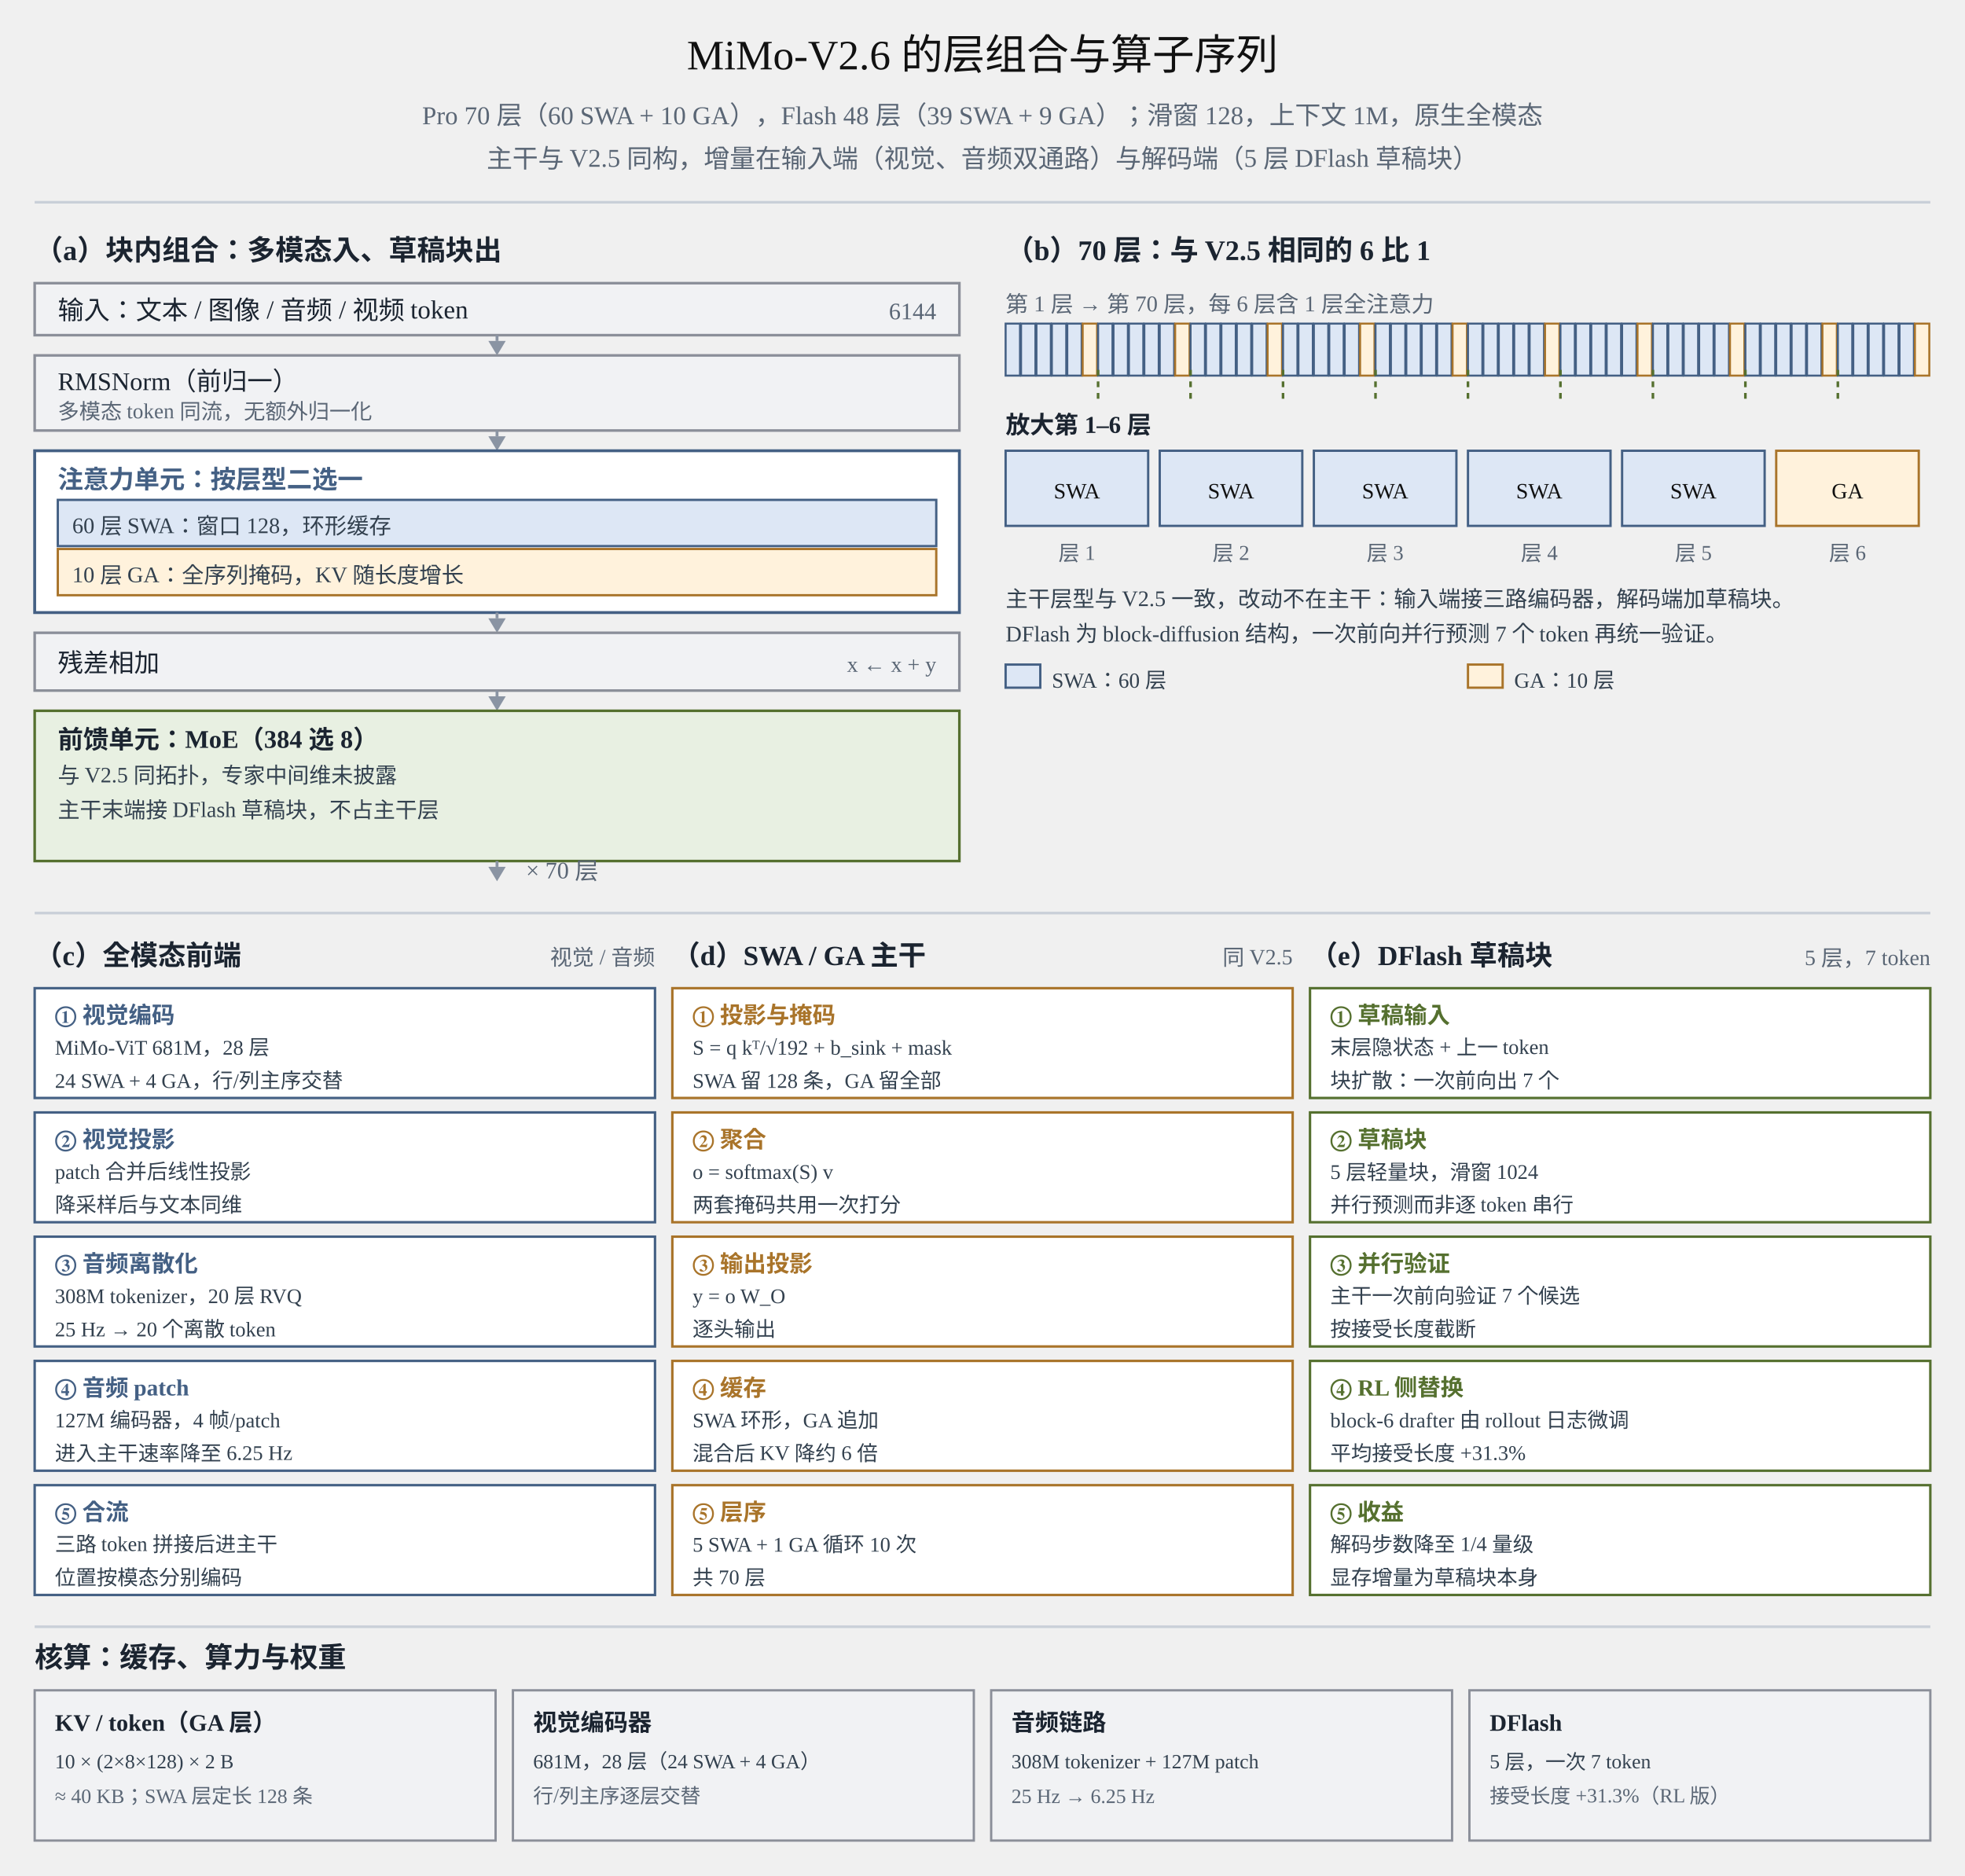
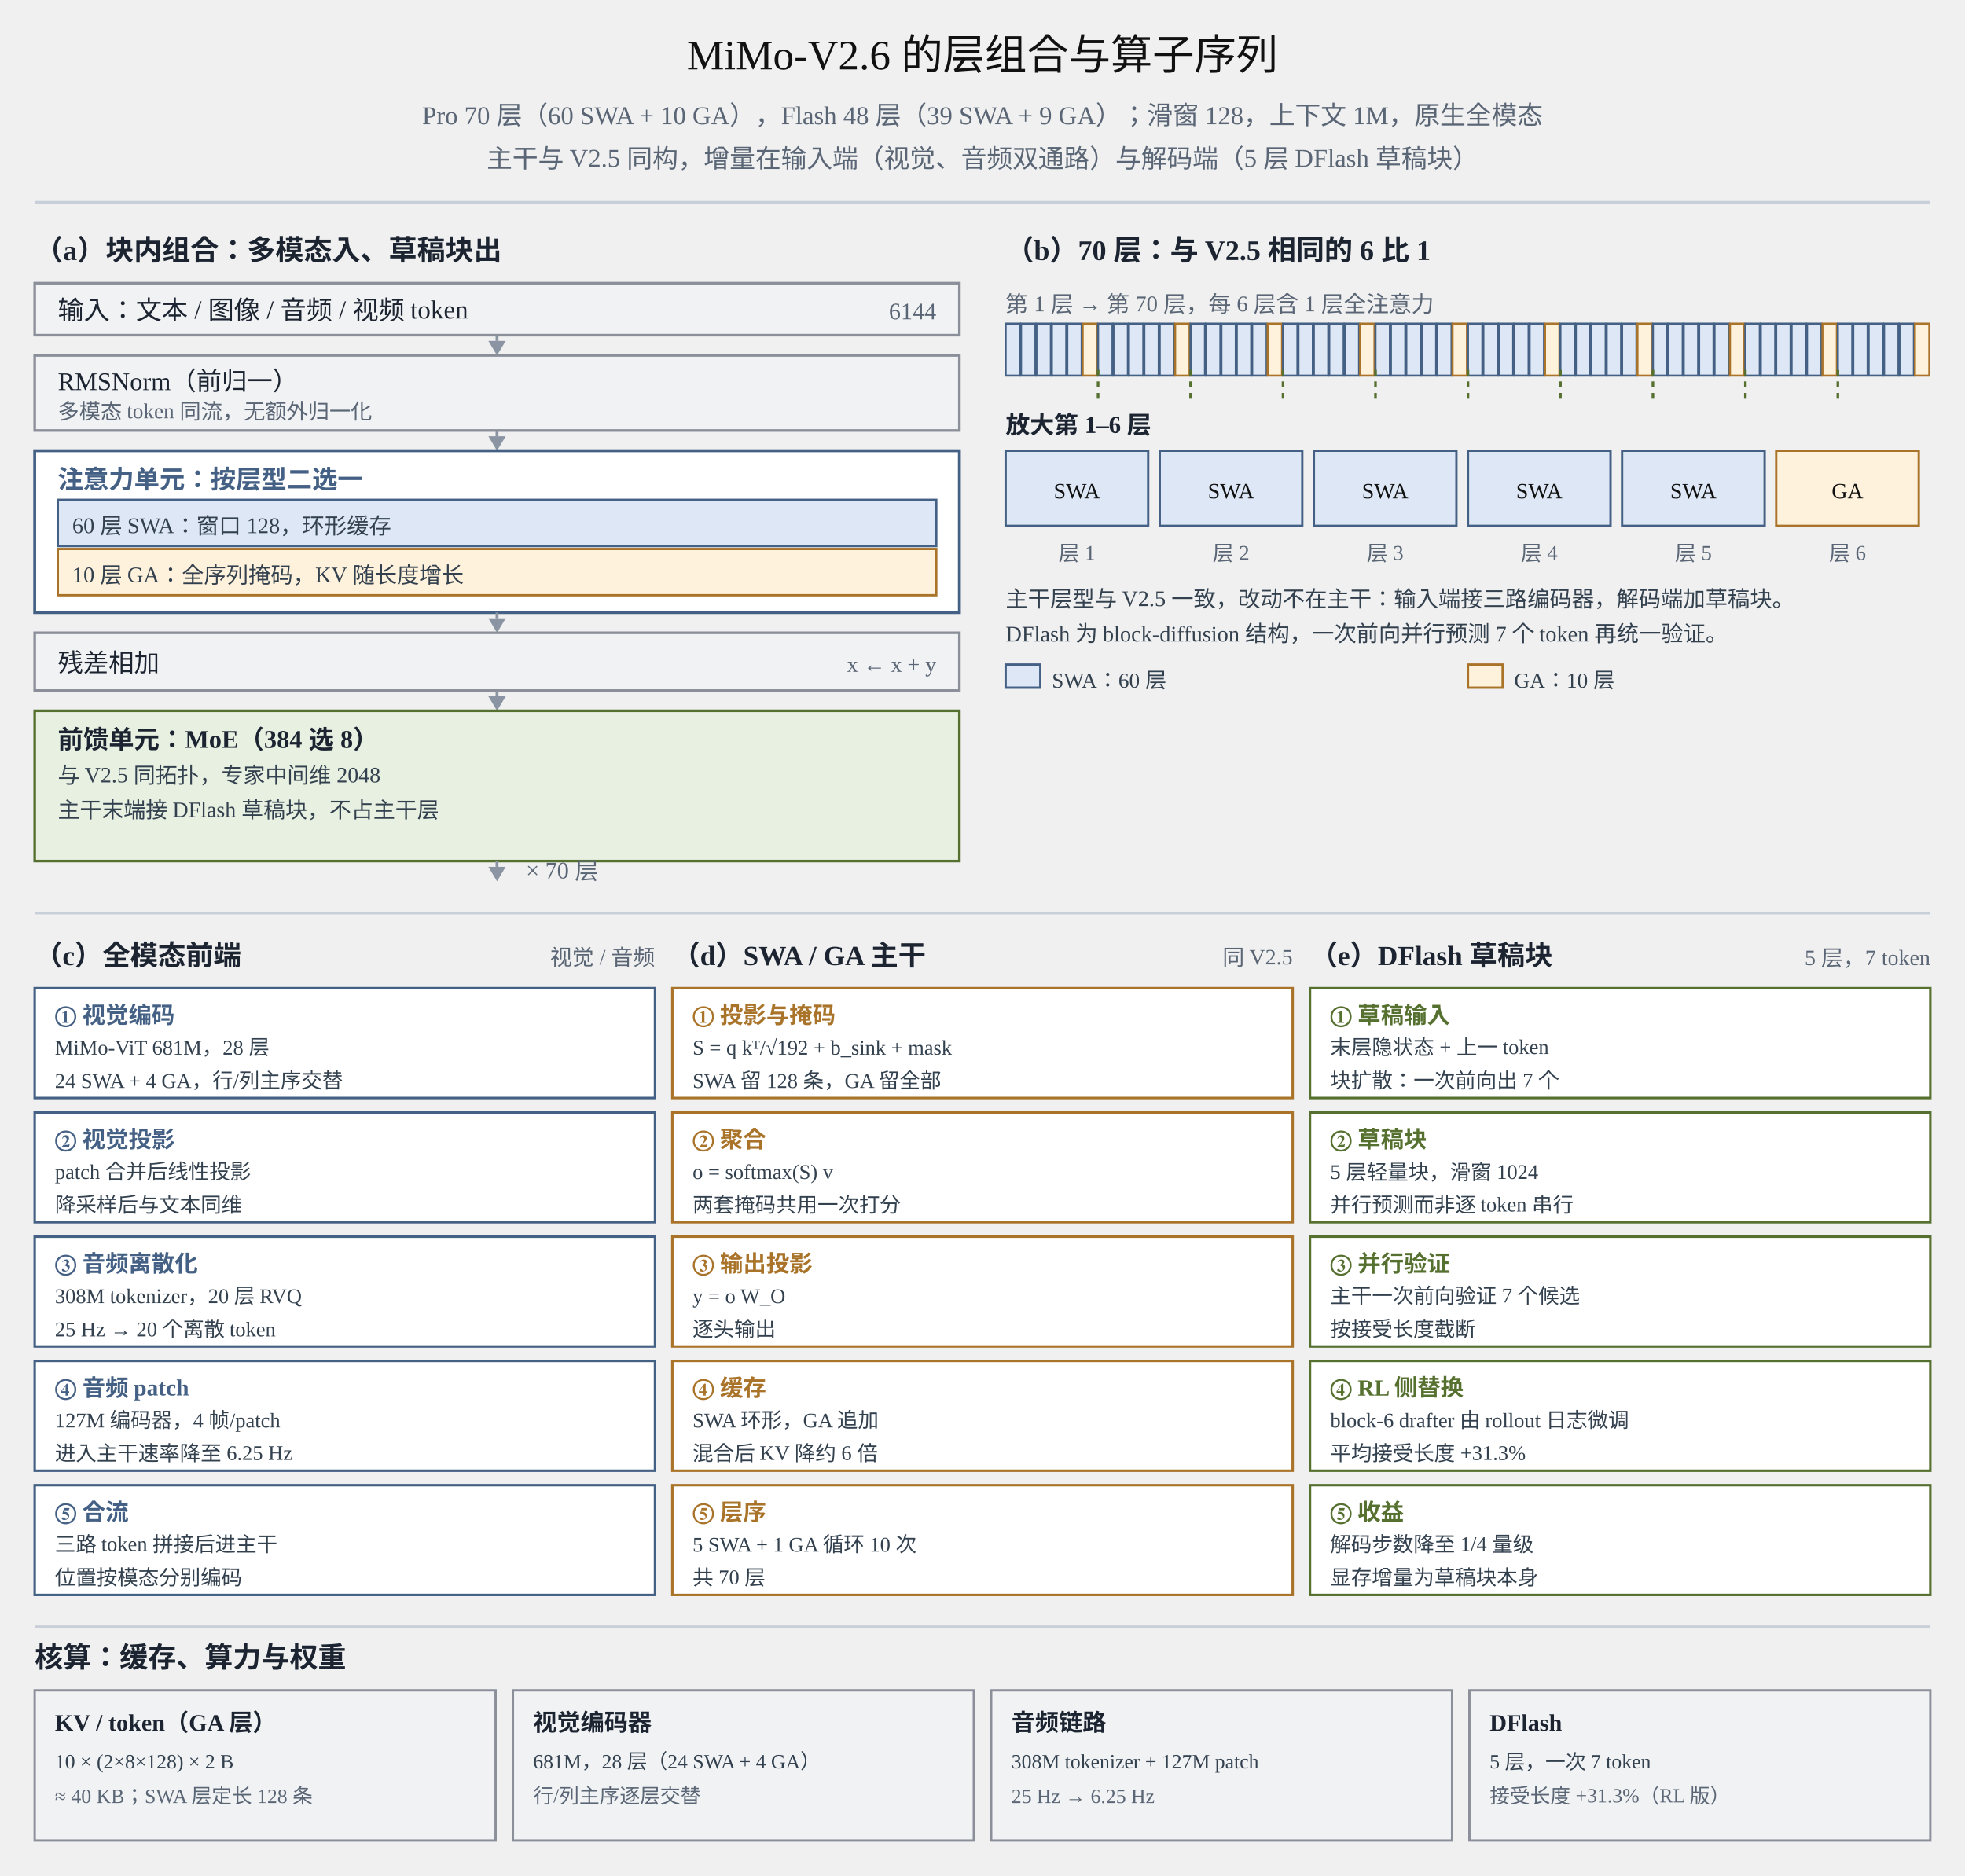
<svg xmlns="http://www.w3.org/2000/svg" width="680" height="649" viewBox="0 0 680 649" font-family="Georgia, 'Times New Roman', serif">
  <text x="340.0" y="24" font-size="14.5" fill="#111111" text-anchor="middle">MiMo-V2.6 的层组合与算子序列</text>
  <text x="340.0" y="43" font-size="8.9" fill="#5a6675" text-anchor="middle">Pro 70 层（60 SWA + 10 GA），Flash 48 层（39 SWA + 9 GA）；滑窗 128，上下文 1M，原生全模态</text>
  <text x="340.0" y="58" font-size="8.9" fill="#5a6675" text-anchor="middle">主干与 V2.5 同构，增量在输入端（视觉、音频双通路）与解码端（5 层 DFlash 草稿块）</text>
  <line x1="12" y1="70" x2="668" y2="70" stroke="#c9cfd8" stroke-width="0.9" />
  <text x="12" y="90" font-size="9.8" fill="#1b2430" font-weight="bold">（a）块内组合：多模态入、草稿块出</text>
  <text x="348" y="90" font-size="9.8" fill="#1b2430" font-weight="bold">（b）70 层：与 V2.5 相同的 6 比 1</text>
  <g transform="translate(0,98.0)">
    <rect x="12" y="0.0" width="320" height="18" fill="#f1f2f4" stroke="#8b8f99" stroke-width="0.9" />
  </g>
  <g transform="translate(0,98.0)">
    <text x="20" y="12.5" font-size="9.0" fill="#1b2430">输入：文本 / 图像 / 音频 / 视频 token</text>
  </g>
  <g transform="translate(0,98.0)">
    <text x="324" y="12.5" font-size="8.2" fill="#5a6675" text-anchor="end">6144</text>
  </g>
  <g transform="translate(0,98.0)">
    <line x1="172.0" y1="18.0" x2="172.0" y2="20.0" stroke="#8a94a3" stroke-width="1" />
    <path d="M169.0,20.0 L172.0,25.0 L175.0,20.0 z" fill="#8a94a3" />
  </g>
  <g transform="translate(0,98.0)">
    <rect x="12" y="25.0" width="320" height="26" fill="#f1f2f4" stroke="#8b8f99" stroke-width="0.9" />
  </g>
  <g transform="translate(0,98.0)">
    <text x="20" y="37.0" font-size="8.8" fill="#1b2430">RMSNorm（前归一）</text>
  </g>
  <g transform="translate(0,98.0)">
    <text x="20" y="47.0" font-size="7.4" fill="#5a6675">多模态 token 同流，无额外归一化</text>
  </g>
  <g transform="translate(0,98.0)">
    <line x1="172.0" y1="51.0" x2="172.0" y2="53.0" stroke="#8a94a3" stroke-width="1" />
    <path d="M169.0,53.0 L172.0,58.0 L175.0,53.0 z" fill="#8a94a3" />
  </g>
  <g transform="translate(0,98.0)">
    <rect x="12" y="58.0" width="320" height="56" fill="#ffffff" stroke="#446084" stroke-width="1.0" />
  </g>
  <g transform="translate(0,98.0)">
    <text x="20" y="71.0" font-size="8.8" fill="#446084" font-weight="bold">注意力单元：按层型二选一</text>
  </g>
  <g transform="translate(0,98.0)">
    <rect x="20" y="75.0" width="304" height="16" fill="#dde7f5" stroke="#446084" stroke-width="0.8" />
  </g>
  <g transform="translate(0,98.0)">
    <text x="25" y="86.5" font-size="7.7" fill="#33414f">60 层 SWA：窗口 128，环形缓存</text>
  </g>
  <g transform="translate(0,98.0)">
    <rect x="20" y="92.0" width="304" height="16" fill="#fff2dc" stroke="#a9742a" stroke-width="0.8" />
  </g>
  <g transform="translate(0,98.0)">
    <text x="25" y="103.5" font-size="7.7" fill="#33414f">10 层 GA：全序列掩码，KV 随长度增长</text>
  </g>
  <g transform="translate(0,98.0)">
    <line x1="172.0" y1="114.0" x2="172.0" y2="116.0" stroke="#8a94a3" stroke-width="1" />
    <path d="M169.0,116.0 L172.0,121.0 L175.0,116.0 z" fill="#8a94a3" />
  </g>
  <g transform="translate(0,98.0)">
    <rect x="12" y="121.0" width="320" height="20" fill="#f1f2f4" stroke="#8b8f99" stroke-width="0.9" />
  </g>
  <g transform="translate(0,98.0)">
    <text x="20" y="134.5" font-size="8.8" fill="#1b2430">残差相加</text>
  </g>
  <g transform="translate(0,98.0)">
    <text x="324" y="134.5" font-size="7.6" fill="#5a6675" text-anchor="end">x ← x + y</text>
  </g>
  <g transform="translate(0,98.0)">
    <line x1="172.0" y1="141.0" x2="172.0" y2="143.0" stroke="#8a94a3" stroke-width="1" />
    <path d="M169.0,143.0 L172.0,148.0 L175.0,143.0 z" fill="#8a94a3" />
  </g>
  <g transform="translate(0,98.0)">
    <rect x="12" y="148.0" width="320" height="52" fill="#e8f0e2" stroke="#55702f" stroke-width="0.9" />
  </g>
  <g transform="translate(0,98.0)">
    <text x="20" y="161.0" font-size="8.8" fill="#1b2430" font-weight="bold">前馈单元：MoE（384 选 8）</text>
  </g>
  <g transform="translate(0,98.0)">
-     <text x="20" y="173.0" font-size="7.6" fill="#33414f">与 V2.5 同拓扑，专家中间维未披露</text>
+     <text x="20" y="173.0" font-size="7.6" fill="#33414f">与 V2.5 同拓扑，专家中间维 2048</text>
  </g>
  <g transform="translate(0,98.0)">
    <text x="20" y="185.0" font-size="7.6" fill="#33414f">主干末端接 DFlash 草稿块，不占主干层</text>
  </g>
  <g transform="translate(0,98.0)">
    <line x1="172.0" y1="200.0" x2="172.0" y2="202.0" stroke="#8a94a3" stroke-width="1" />
    <path d="M169.0,202.0 L172.0,207.0 L175.0,202.0 z" fill="#8a94a3" />
  </g>
  <g transform="translate(0,98.0)">
    <text x="182.0" y="206.0" font-size="8.2" fill="#5a6675">× 70 层</text>
  </g>
  <g transform="translate(0,98.0)">
    <text x="348" y="10.0" font-size="7.8" fill="#5a6675">第 1 层 → 第 70 层，每 6 层含 1 层全注意力</text>
  </g>
  <g transform="translate(0,98.0)">
    <rect x="348.0" y="14.0" width="4.983" height="18" fill="#dde7f5" stroke="#446084" stroke-width="0.7" />
  </g>
  <g transform="translate(0,98.0)">
    <rect x="353.333" y="14.0" width="4.983" height="18" fill="#dde7f5" stroke="#446084" stroke-width="0.7" />
  </g>
  <g transform="translate(0,98.0)">
    <rect x="358.667" y="14.0" width="4.983" height="18" fill="#dde7f5" stroke="#446084" stroke-width="0.7" />
  </g>
  <g transform="translate(0,98.0)">
    <rect x="364.0" y="14.0" width="4.983" height="18" fill="#dde7f5" stroke="#446084" stroke-width="0.7" />
  </g>
  <g transform="translate(0,98.0)">
    <rect x="369.333" y="14.0" width="4.983" height="18" fill="#dde7f5" stroke="#446084" stroke-width="0.7" />
  </g>
  <g transform="translate(0,98.0)">
    <rect x="374.667" y="14.0" width="4.983" height="18" fill="#fff2dc" stroke="#a9742a" stroke-width="0.7" />
  </g>
  <g transform="translate(0,98.0)">
    <rect x="380.0" y="14.0" width="4.983" height="18" fill="#dde7f5" stroke="#446084" stroke-width="0.7" />
  </g>
  <g transform="translate(0,98.0)">
    <rect x="385.333" y="14.0" width="4.983" height="18" fill="#dde7f5" stroke="#446084" stroke-width="0.7" />
  </g>
  <g transform="translate(0,98.0)">
    <rect x="390.667" y="14.0" width="4.983" height="18" fill="#dde7f5" stroke="#446084" stroke-width="0.7" />
  </g>
  <g transform="translate(0,98.0)">
    <rect x="396.0" y="14.0" width="4.983" height="18" fill="#dde7f5" stroke="#446084" stroke-width="0.7" />
  </g>
  <g transform="translate(0,98.0)">
    <rect x="401.333" y="14.0" width="4.983" height="18" fill="#dde7f5" stroke="#446084" stroke-width="0.7" />
  </g>
  <g transform="translate(0,98.0)">
    <rect x="406.667" y="14.0" width="4.983" height="18" fill="#fff2dc" stroke="#a9742a" stroke-width="0.7" />
  </g>
  <g transform="translate(0,98.0)">
    <rect x="412.0" y="14.0" width="4.983" height="18" fill="#dde7f5" stroke="#446084" stroke-width="0.7" />
  </g>
  <g transform="translate(0,98.0)">
    <rect x="417.333" y="14.0" width="4.983" height="18" fill="#dde7f5" stroke="#446084" stroke-width="0.7" />
  </g>
  <g transform="translate(0,98.0)">
    <rect x="422.667" y="14.0" width="4.983" height="18" fill="#dde7f5" stroke="#446084" stroke-width="0.7" />
  </g>
  <g transform="translate(0,98.0)">
    <rect x="428.0" y="14.0" width="4.983" height="18" fill="#dde7f5" stroke="#446084" stroke-width="0.7" />
  </g>
  <g transform="translate(0,98.0)">
    <rect x="433.333" y="14.0" width="4.983" height="18" fill="#dde7f5" stroke="#446084" stroke-width="0.7" />
  </g>
  <g transform="translate(0,98.0)">
    <rect x="438.667" y="14.0" width="4.983" height="18" fill="#fff2dc" stroke="#a9742a" stroke-width="0.7" />
  </g>
  <g transform="translate(0,98.0)">
    <rect x="444.0" y="14.0" width="4.983" height="18" fill="#dde7f5" stroke="#446084" stroke-width="0.7" />
  </g>
  <g transform="translate(0,98.0)">
    <rect x="449.333" y="14.0" width="4.983" height="18" fill="#dde7f5" stroke="#446084" stroke-width="0.7" />
  </g>
  <g transform="translate(0,98.0)">
    <rect x="454.667" y="14.0" width="4.983" height="18" fill="#dde7f5" stroke="#446084" stroke-width="0.7" />
  </g>
  <g transform="translate(0,98.0)">
    <rect x="460.0" y="14.0" width="4.983" height="18" fill="#dde7f5" stroke="#446084" stroke-width="0.7" />
  </g>
  <g transform="translate(0,98.0)">
    <rect x="465.333" y="14.0" width="4.983" height="18" fill="#dde7f5" stroke="#446084" stroke-width="0.7" />
  </g>
  <g transform="translate(0,98.0)">
    <rect x="470.667" y="14.0" width="4.983" height="18" fill="#fff2dc" stroke="#a9742a" stroke-width="0.7" />
  </g>
  <g transform="translate(0,98.0)">
    <rect x="476.0" y="14.0" width="4.983" height="18" fill="#dde7f5" stroke="#446084" stroke-width="0.7" />
  </g>
  <g transform="translate(0,98.0)">
    <rect x="481.333" y="14.0" width="4.983" height="18" fill="#dde7f5" stroke="#446084" stroke-width="0.7" />
  </g>
  <g transform="translate(0,98.0)">
    <rect x="486.667" y="14.0" width="4.983" height="18" fill="#dde7f5" stroke="#446084" stroke-width="0.7" />
  </g>
  <g transform="translate(0,98.0)">
    <rect x="492.0" y="14.0" width="4.983" height="18" fill="#dde7f5" stroke="#446084" stroke-width="0.7" />
  </g>
  <g transform="translate(0,98.0)">
    <rect x="497.333" y="14.0" width="4.983" height="18" fill="#dde7f5" stroke="#446084" stroke-width="0.7" />
  </g>
  <g transform="translate(0,98.0)">
    <rect x="502.667" y="14.0" width="4.983" height="18" fill="#fff2dc" stroke="#a9742a" stroke-width="0.7" />
  </g>
  <g transform="translate(0,98.0)">
    <rect x="508.0" y="14.0" width="4.983" height="18" fill="#dde7f5" stroke="#446084" stroke-width="0.7" />
  </g>
  <g transform="translate(0,98.0)">
    <rect x="513.333" y="14.0" width="4.983" height="18" fill="#dde7f5" stroke="#446084" stroke-width="0.7" />
  </g>
  <g transform="translate(0,98.0)">
    <rect x="518.667" y="14.0" width="4.983" height="18" fill="#dde7f5" stroke="#446084" stroke-width="0.7" />
  </g>
  <g transform="translate(0,98.0)">
    <rect x="524.0" y="14.0" width="4.983" height="18" fill="#dde7f5" stroke="#446084" stroke-width="0.7" />
  </g>
  <g transform="translate(0,98.0)">
    <rect x="529.333" y="14.0" width="4.983" height="18" fill="#dde7f5" stroke="#446084" stroke-width="0.7" />
  </g>
  <g transform="translate(0,98.0)">
    <rect x="534.667" y="14.0" width="4.983" height="18" fill="#fff2dc" stroke="#a9742a" stroke-width="0.7" />
  </g>
  <g transform="translate(0,98.0)">
    <rect x="540.0" y="14.0" width="4.983" height="18" fill="#dde7f5" stroke="#446084" stroke-width="0.7" />
  </g>
  <g transform="translate(0,98.0)">
    <rect x="545.333" y="14.0" width="4.983" height="18" fill="#dde7f5" stroke="#446084" stroke-width="0.7" />
  </g>
  <g transform="translate(0,98.0)">
    <rect x="550.667" y="14.0" width="4.983" height="18" fill="#dde7f5" stroke="#446084" stroke-width="0.7" />
  </g>
  <g transform="translate(0,98.0)">
    <rect x="556.0" y="14.0" width="4.983" height="18" fill="#dde7f5" stroke="#446084" stroke-width="0.7" />
  </g>
  <g transform="translate(0,98.0)">
    <rect x="561.333" y="14.0" width="4.983" height="18" fill="#dde7f5" stroke="#446084" stroke-width="0.7" />
  </g>
  <g transform="translate(0,98.0)">
    <rect x="566.667" y="14.0" width="4.983" height="18" fill="#fff2dc" stroke="#a9742a" stroke-width="0.7" />
  </g>
  <g transform="translate(0,98.0)">
    <rect x="572.0" y="14.0" width="4.983" height="18" fill="#dde7f5" stroke="#446084" stroke-width="0.7" />
  </g>
  <g transform="translate(0,98.0)">
    <rect x="577.333" y="14.0" width="4.983" height="18" fill="#dde7f5" stroke="#446084" stroke-width="0.7" />
  </g>
  <g transform="translate(0,98.0)">
    <rect x="582.667" y="14.0" width="4.983" height="18" fill="#dde7f5" stroke="#446084" stroke-width="0.7" />
  </g>
  <g transform="translate(0,98.0)">
    <rect x="588.0" y="14.0" width="4.983" height="18" fill="#dde7f5" stroke="#446084" stroke-width="0.7" />
  </g>
  <g transform="translate(0,98.0)">
    <rect x="593.333" y="14.0" width="4.983" height="18" fill="#dde7f5" stroke="#446084" stroke-width="0.7" />
  </g>
  <g transform="translate(0,98.0)">
    <rect x="598.667" y="14.0" width="4.983" height="18" fill="#fff2dc" stroke="#a9742a" stroke-width="0.7" />
  </g>
  <g transform="translate(0,98.0)">
    <rect x="604.0" y="14.0" width="4.983" height="18" fill="#dde7f5" stroke="#446084" stroke-width="0.7" />
  </g>
  <g transform="translate(0,98.0)">
    <rect x="609.333" y="14.0" width="4.983" height="18" fill="#dde7f5" stroke="#446084" stroke-width="0.7" />
  </g>
  <g transform="translate(0,98.0)">
    <rect x="614.667" y="14.0" width="4.983" height="18" fill="#dde7f5" stroke="#446084" stroke-width="0.7" />
  </g>
  <g transform="translate(0,98.0)">
    <rect x="620.0" y="14.0" width="4.983" height="18" fill="#dde7f5" stroke="#446084" stroke-width="0.7" />
  </g>
  <g transform="translate(0,98.0)">
    <rect x="625.333" y="14.0" width="4.983" height="18" fill="#dde7f5" stroke="#446084" stroke-width="0.7" />
  </g>
  <g transform="translate(0,98.0)">
    <rect x="630.667" y="14.0" width="4.983" height="18" fill="#fff2dc" stroke="#a9742a" stroke-width="0.7" />
  </g>
  <g transform="translate(0,98.0)">
    <rect x="636.0" y="14.0" width="4.983" height="18" fill="#dde7f5" stroke="#446084" stroke-width="0.7" />
  </g>
  <g transform="translate(0,98.0)">
    <rect x="641.333" y="14.0" width="4.983" height="18" fill="#dde7f5" stroke="#446084" stroke-width="0.7" />
  </g>
  <g transform="translate(0,98.0)">
    <rect x="646.667" y="14.0" width="4.983" height="18" fill="#dde7f5" stroke="#446084" stroke-width="0.7" />
  </g>
  <g transform="translate(0,98.0)">
    <rect x="652.0" y="14.0" width="4.983" height="18" fill="#dde7f5" stroke="#446084" stroke-width="0.7" />
  </g>
  <g transform="translate(0,98.0)">
    <rect x="657.333" y="14.0" width="4.983" height="18" fill="#dde7f5" stroke="#446084" stroke-width="0.7" />
  </g>
  <g transform="translate(0,98.0)">
    <rect x="662.667" y="14.0" width="4.983" height="18" fill="#fff2dc" stroke="#a9742a" stroke-width="0.7" />
  </g>
  <g transform="translate(0,98.0)">
    <line x1="380.0" y1="30.0" x2="380.0" y2="40.0" stroke="#55702f" stroke-width="0.9" stroke-dasharray="2 2" />
  </g>
  <g transform="translate(0,98.0)">
    <line x1="412.0" y1="30.0" x2="412.0" y2="40.0" stroke="#55702f" stroke-width="0.9" stroke-dasharray="2 2" />
  </g>
  <g transform="translate(0,98.0)">
    <line x1="444.0" y1="30.0" x2="444.0" y2="40.0" stroke="#55702f" stroke-width="0.9" stroke-dasharray="2 2" />
  </g>
  <g transform="translate(0,98.0)">
    <line x1="476.0" y1="30.0" x2="476.0" y2="40.0" stroke="#55702f" stroke-width="0.9" stroke-dasharray="2 2" />
  </g>
  <g transform="translate(0,98.0)">
    <line x1="508.0" y1="30.0" x2="508.0" y2="40.0" stroke="#55702f" stroke-width="0.9" stroke-dasharray="2 2" />
  </g>
  <g transform="translate(0,98.0)">
    <line x1="540.0" y1="30.0" x2="540.0" y2="40.0" stroke="#55702f" stroke-width="0.9" stroke-dasharray="2 2" />
  </g>
  <g transform="translate(0,98.0)">
    <line x1="572.0" y1="30.0" x2="572.0" y2="40.0" stroke="#55702f" stroke-width="0.9" stroke-dasharray="2 2" />
  </g>
  <g transform="translate(0,98.0)">
    <line x1="604.0" y1="30.0" x2="604.0" y2="40.0" stroke="#55702f" stroke-width="0.9" stroke-dasharray="2 2" />
  </g>
  <g transform="translate(0,98.0)">
    <line x1="636.0" y1="30.0" x2="636.0" y2="40.0" stroke="#55702f" stroke-width="0.9" stroke-dasharray="2 2" />
  </g>
  <g transform="translate(0,98.0)">
    <text x="348" y="52.0" font-size="8.4" fill="#1b2430" font-weight="bold">放大第 1–6 层</text>
  </g>
  <g transform="translate(0,98.0)">
    <rect x="348.0" y="58.0" width="49.333" height="26" fill="#dde7f5" stroke="#446084" stroke-width="0.8" />
  </g>
  <g transform="translate(0,98.0)">
    <text x="372.667" y="74.5" font-size="7.6" fill="#111111" text-anchor="middle">SWA</text>
  </g>
  <g transform="translate(0,98.0)">
    <text x="372.667" y="96.0" font-size="7.3" fill="#5a6675" text-anchor="middle">层 1</text>
  </g>
  <g transform="translate(0,98.0)">
    <rect x="401.333" y="58.0" width="49.333" height="26" fill="#dde7f5" stroke="#446084" stroke-width="0.8" />
  </g>
  <g transform="translate(0,98.0)">
    <text x="426.0" y="74.5" font-size="7.6" fill="#111111" text-anchor="middle">SWA</text>
  </g>
  <g transform="translate(0,98.0)">
    <text x="426.0" y="96.0" font-size="7.3" fill="#5a6675" text-anchor="middle">层 2</text>
  </g>
  <g transform="translate(0,98.0)">
    <rect x="454.667" y="58.0" width="49.333" height="26" fill="#dde7f5" stroke="#446084" stroke-width="0.8" />
  </g>
  <g transform="translate(0,98.0)">
    <text x="479.333" y="74.5" font-size="7.6" fill="#111111" text-anchor="middle">SWA</text>
  </g>
  <g transform="translate(0,98.0)">
    <text x="479.333" y="96.0" font-size="7.3" fill="#5a6675" text-anchor="middle">层 3</text>
  </g>
  <g transform="translate(0,98.0)">
    <rect x="508.0" y="58.0" width="49.333" height="26" fill="#dde7f5" stroke="#446084" stroke-width="0.8" />
  </g>
  <g transform="translate(0,98.0)">
    <text x="532.667" y="74.5" font-size="7.6" fill="#111111" text-anchor="middle">SWA</text>
  </g>
  <g transform="translate(0,98.0)">
    <text x="532.667" y="96.0" font-size="7.3" fill="#5a6675" text-anchor="middle">层 4</text>
  </g>
  <g transform="translate(0,98.0)">
    <rect x="561.333" y="58.0" width="49.333" height="26" fill="#dde7f5" stroke="#446084" stroke-width="0.8" />
  </g>
  <g transform="translate(0,98.0)">
    <text x="586.0" y="74.5" font-size="7.6" fill="#111111" text-anchor="middle">SWA</text>
  </g>
  <g transform="translate(0,98.0)">
    <text x="586.0" y="96.0" font-size="7.3" fill="#5a6675" text-anchor="middle">层 5</text>
  </g>
  <g transform="translate(0,98.0)">
    <rect x="614.667" y="58.0" width="49.333" height="26" fill="#fff2dc" stroke="#a9742a" stroke-width="0.8" />
  </g>
  <g transform="translate(0,98.0)">
    <text x="639.333" y="74.5" font-size="7.6" fill="#111111" text-anchor="middle">GA</text>
  </g>
  <g transform="translate(0,98.0)">
    <text x="639.333" y="96.0" font-size="7.3" fill="#5a6675" text-anchor="middle">层 6</text>
  </g>
  <g transform="translate(0,98.0)">
    <text x="348" y="112.0" font-size="7.7" fill="#33414f">主干层型与 V2.5 一致，改动不在主干：输入端接三路编码器，解码端加草稿块。</text>
  </g>
  <g transform="translate(0,98.0)">
    <text x="348" y="124.0" font-size="7.7" fill="#33414f">DFlash 为 block-diffusion 结构，一次前向并行预测 7 个 token 再统一验证。</text>
  </g>
  <g transform="translate(0,98.0)">
    <rect x="348" y="132.0" width="12" height="8" fill="#dde7f5" stroke="#446084" stroke-width="0.8" />
  </g>
  <g transform="translate(0,98.0)">
    <text x="364" y="140.0" font-size="7.4" fill="#33414f">SWA：60 层</text>
  </g>
  <g transform="translate(0,98.0)">
    <rect x="508" y="132.0" width="12" height="8" fill="#fff2dc" stroke="#a9742a" stroke-width="0.8" />
  </g>
  <g transform="translate(0,98.0)">
    <text x="524" y="140.0" font-size="7.4" fill="#33414f">GA：10 层</text>
  </g>
  <line x1="12" y1="316.0" x2="668" y2="316.0" stroke="#c9cfd8" stroke-width="0.9" />
  <text x="12.0" y="334.0" font-size="9.6" fill="#1b2430" font-weight="bold">（c）全模态前端</text>
  <text x="226.667" y="334.0" font-size="7.6" fill="#5a6675" text-anchor="end">视觉 / 音频</text>
  <rect x="12.0" y="342.0" width="214.667" height="38.0" fill="#ffffff" stroke="#446084" stroke-width="0.85" />
  <text x="19.0" y="354.0" font-size="8.0" fill="#446084" font-weight="bold">① 视觉编码</text>
  <text x="19.0" y="365.0" font-size="7.2" fill="#33414f">MiMo-ViT 681M，28 层</text>
  <text x="19.0" y="376.5" font-size="7.2" fill="#33414f">24 SWA + 4 GA，行/列主序交替</text>
  <rect x="12.0" y="385.0" width="214.667" height="38.0" fill="#ffffff" stroke="#446084" stroke-width="0.85" />
  <text x="19.0" y="397.0" font-size="8.0" fill="#446084" font-weight="bold">② 视觉投影</text>
  <text x="19.0" y="408.0" font-size="7.2" fill="#33414f">patch 合并后线性投影</text>
  <text x="19.0" y="419.5" font-size="7.2" fill="#33414f">降采样后与文本同维</text>
  <rect x="12.0" y="428.0" width="214.667" height="38.0" fill="#ffffff" stroke="#446084" stroke-width="0.85" />
  <text x="19.0" y="440.0" font-size="8.0" fill="#446084" font-weight="bold">③ 音频离散化</text>
  <text x="19.0" y="451.0" font-size="7.2" fill="#33414f">308M tokenizer，20 层 RVQ</text>
  <text x="19.0" y="462.5" font-size="7.2" fill="#33414f">25 Hz → 20 个离散 token</text>
  <rect x="12.0" y="471.0" width="214.667" height="38.0" fill="#ffffff" stroke="#446084" stroke-width="0.85" />
  <text x="19.0" y="483.0" font-size="8.0" fill="#446084" font-weight="bold">④ 音频 patch</text>
  <text x="19.0" y="494.0" font-size="7.2" fill="#33414f">127M 编码器，4 帧/patch</text>
  <text x="19.0" y="505.5" font-size="7.2" fill="#33414f">进入主干速率降至 6.25 Hz</text>
  <rect x="12.0" y="514.0" width="214.667" height="38.0" fill="#ffffff" stroke="#446084" stroke-width="0.85" />
  <text x="19.0" y="526.0" font-size="8.0" fill="#446084" font-weight="bold">⑤ 合流</text>
  <text x="19.0" y="537.0" font-size="7.2" fill="#33414f">三路 token 拼接后进主干</text>
  <text x="19.0" y="548.5" font-size="7.2" fill="#33414f">位置按模态分别编码</text>
  <text x="232.667" y="334.0" font-size="9.6" fill="#1b2430" font-weight="bold">（d）SWA / GA 主干</text>
  <text x="447.333" y="334.0" font-size="7.6" fill="#5a6675" text-anchor="end">同 V2.5</text>
  <rect x="232.667" y="342.0" width="214.667" height="38.0" fill="#ffffff" stroke="#a9742a" stroke-width="0.85" />
  <text x="239.667" y="354.0" font-size="8.0" fill="#a9742a" font-weight="bold">① 投影与掩码</text>
  <text x="239.667" y="365.0" font-size="7.2" fill="#33414f">S = q kᵀ/√192 + b_sink + mask</text>
  <text x="239.667" y="376.5" font-size="7.2" fill="#33414f">SWA 留 128 条，GA 留全部</text>
  <rect x="232.667" y="385.0" width="214.667" height="38.0" fill="#ffffff" stroke="#a9742a" stroke-width="0.85" />
  <text x="239.667" y="397.0" font-size="8.0" fill="#a9742a" font-weight="bold">② 聚合</text>
  <text x="239.667" y="408.0" font-size="7.2" fill="#33414f">o = softmax(S) v</text>
  <text x="239.667" y="419.5" font-size="7.2" fill="#33414f">两套掩码共用一次打分</text>
  <rect x="232.667" y="428.0" width="214.667" height="38.0" fill="#ffffff" stroke="#a9742a" stroke-width="0.85" />
  <text x="239.667" y="440.0" font-size="8.0" fill="#a9742a" font-weight="bold">③ 输出投影</text>
  <text x="239.667" y="451.0" font-size="7.2" fill="#33414f">y = o W_O</text>
  <text x="239.667" y="462.5" font-size="7.2" fill="#33414f">逐头输出</text>
  <rect x="232.667" y="471.0" width="214.667" height="38.0" fill="#ffffff" stroke="#a9742a" stroke-width="0.85" />
  <text x="239.667" y="483.0" font-size="8.0" fill="#a9742a" font-weight="bold">④ 缓存</text>
  <text x="239.667" y="494.0" font-size="7.2" fill="#33414f">SWA 环形，GA 追加</text>
  <text x="239.667" y="505.5" font-size="7.2" fill="#33414f">混合后 KV 降约 6 倍</text>
  <rect x="232.667" y="514.0" width="214.667" height="38.0" fill="#ffffff" stroke="#a9742a" stroke-width="0.85" />
  <text x="239.667" y="526.0" font-size="8.0" fill="#a9742a" font-weight="bold">⑤ 层序</text>
  <text x="239.667" y="537.0" font-size="7.2" fill="#33414f">5 SWA + 1 GA 循环 10 次</text>
  <text x="239.667" y="548.5" font-size="7.2" fill="#33414f">共 70 层</text>
  <text x="453.333" y="334.0" font-size="9.6" fill="#1b2430" font-weight="bold">（e）DFlash 草稿块</text>
  <text x="668.0" y="334.0" font-size="7.6" fill="#5a6675" text-anchor="end">5 层，7 token</text>
  <rect x="453.333" y="342.0" width="214.667" height="38.0" fill="#ffffff" stroke="#55702f" stroke-width="0.85" />
  <text x="460.333" y="354.0" font-size="8.0" fill="#55702f" font-weight="bold">① 草稿输入</text>
  <text x="460.333" y="365.0" font-size="7.2" fill="#33414f">末层隐状态 + 上一 token</text>
  <text x="460.333" y="376.5" font-size="7.2" fill="#33414f">块扩散：一次前向出 7 个</text>
  <rect x="453.333" y="385.0" width="214.667" height="38.0" fill="#ffffff" stroke="#55702f" stroke-width="0.85" />
  <text x="460.333" y="397.0" font-size="8.0" fill="#55702f" font-weight="bold">② 草稿块</text>
  <text x="460.333" y="408.0" font-size="7.2" fill="#33414f">5 层轻量块，滑窗 1024</text>
  <text x="460.333" y="419.5" font-size="7.2" fill="#33414f">并行预测而非逐 token 串行</text>
  <rect x="453.333" y="428.0" width="214.667" height="38.0" fill="#ffffff" stroke="#55702f" stroke-width="0.85" />
  <text x="460.333" y="440.0" font-size="8.0" fill="#55702f" font-weight="bold">③ 并行验证</text>
  <text x="460.333" y="451.0" font-size="7.2" fill="#33414f">主干一次前向验证 7 个候选</text>
  <text x="460.333" y="462.5" font-size="7.2" fill="#33414f">按接受长度截断</text>
  <rect x="453.333" y="471.0" width="214.667" height="38.0" fill="#ffffff" stroke="#55702f" stroke-width="0.85" />
  <text x="460.333" y="483.0" font-size="8.0" fill="#55702f" font-weight="bold">④ RL 侧替换</text>
  <text x="460.333" y="494.0" font-size="7.2" fill="#33414f">block-6 drafter 由 rollout 日志微调</text>
  <text x="460.333" y="505.5" font-size="7.2" fill="#33414f">平均接受长度 +31.3%</text>
  <rect x="453.333" y="514.0" width="214.667" height="38.0" fill="#ffffff" stroke="#55702f" stroke-width="0.85" />
  <text x="460.333" y="526.0" font-size="8.0" fill="#55702f" font-weight="bold">⑤ 收益</text>
  <text x="460.333" y="537.0" font-size="7.2" fill="#33414f">解码步数降至 1/4 量级</text>
  <text x="460.333" y="548.5" font-size="7.2" fill="#33414f">显存增量为草稿块本身</text>
  <line x1="12" y1="563.0" x2="668" y2="563.0" stroke="#c9cfd8" stroke-width="0.9" />
  <text x="12" y="577.0" font-size="9.8" fill="#1b2430" font-weight="bold">核算：缓存、算力与权重</text>
  <rect x="12.0" y="585.0" width="159.5" height="52" fill="#f1f2f4" stroke="#8b8f99" stroke-width="0.8" />
  <text x="19.0" y="599.0" font-size="8.2" fill="#1b2430" font-weight="bold">KV / token（GA 层）</text>
  <text x="19.0" y="612.0" font-size="7.0" fill="#33414f">10 × (2×8×128) × 2 B</text>
  <text x="19.0" y="624.0" font-size="7.0" fill="#5a6675">≈ 40 KB；SWA 层定长 128 条</text>
  <rect x="177.5" y="585.0" width="159.5" height="52" fill="#f1f2f4" stroke="#8b8f99" stroke-width="0.8" />
  <text x="184.5" y="599.0" font-size="8.2" fill="#1b2430" font-weight="bold">视觉编码器</text>
  <text x="184.5" y="612.0" font-size="7.0" fill="#33414f">681M，28 层（24 SWA + 4 GA）</text>
  <text x="184.5" y="624.0" font-size="7.0" fill="#5a6675">行/列主序逐层交替</text>
  <rect x="343.0" y="585.0" width="159.5" height="52" fill="#f1f2f4" stroke="#8b8f99" stroke-width="0.8" />
  <text x="350.0" y="599.0" font-size="8.2" fill="#1b2430" font-weight="bold">音频链路</text>
  <text x="350.0" y="612.0" font-size="7.0" fill="#33414f">308M tokenizer + 127M patch</text>
  <text x="350.0" y="624.0" font-size="7.0" fill="#5a6675">25 Hz → 6.25 Hz</text>
  <rect x="508.5" y="585.0" width="159.5" height="52" fill="#f1f2f4" stroke="#8b8f99" stroke-width="0.8" />
  <text x="515.5" y="599.0" font-size="8.2" fill="#1b2430" font-weight="bold">DFlash</text>
  <text x="515.5" y="612.0" font-size="7.0" fill="#33414f">5 层，一次 7 token</text>
  <text x="515.5" y="624.0" font-size="7.0" fill="#5a6675">接受长度 +31.3%（RL 版）</text>
</svg>
